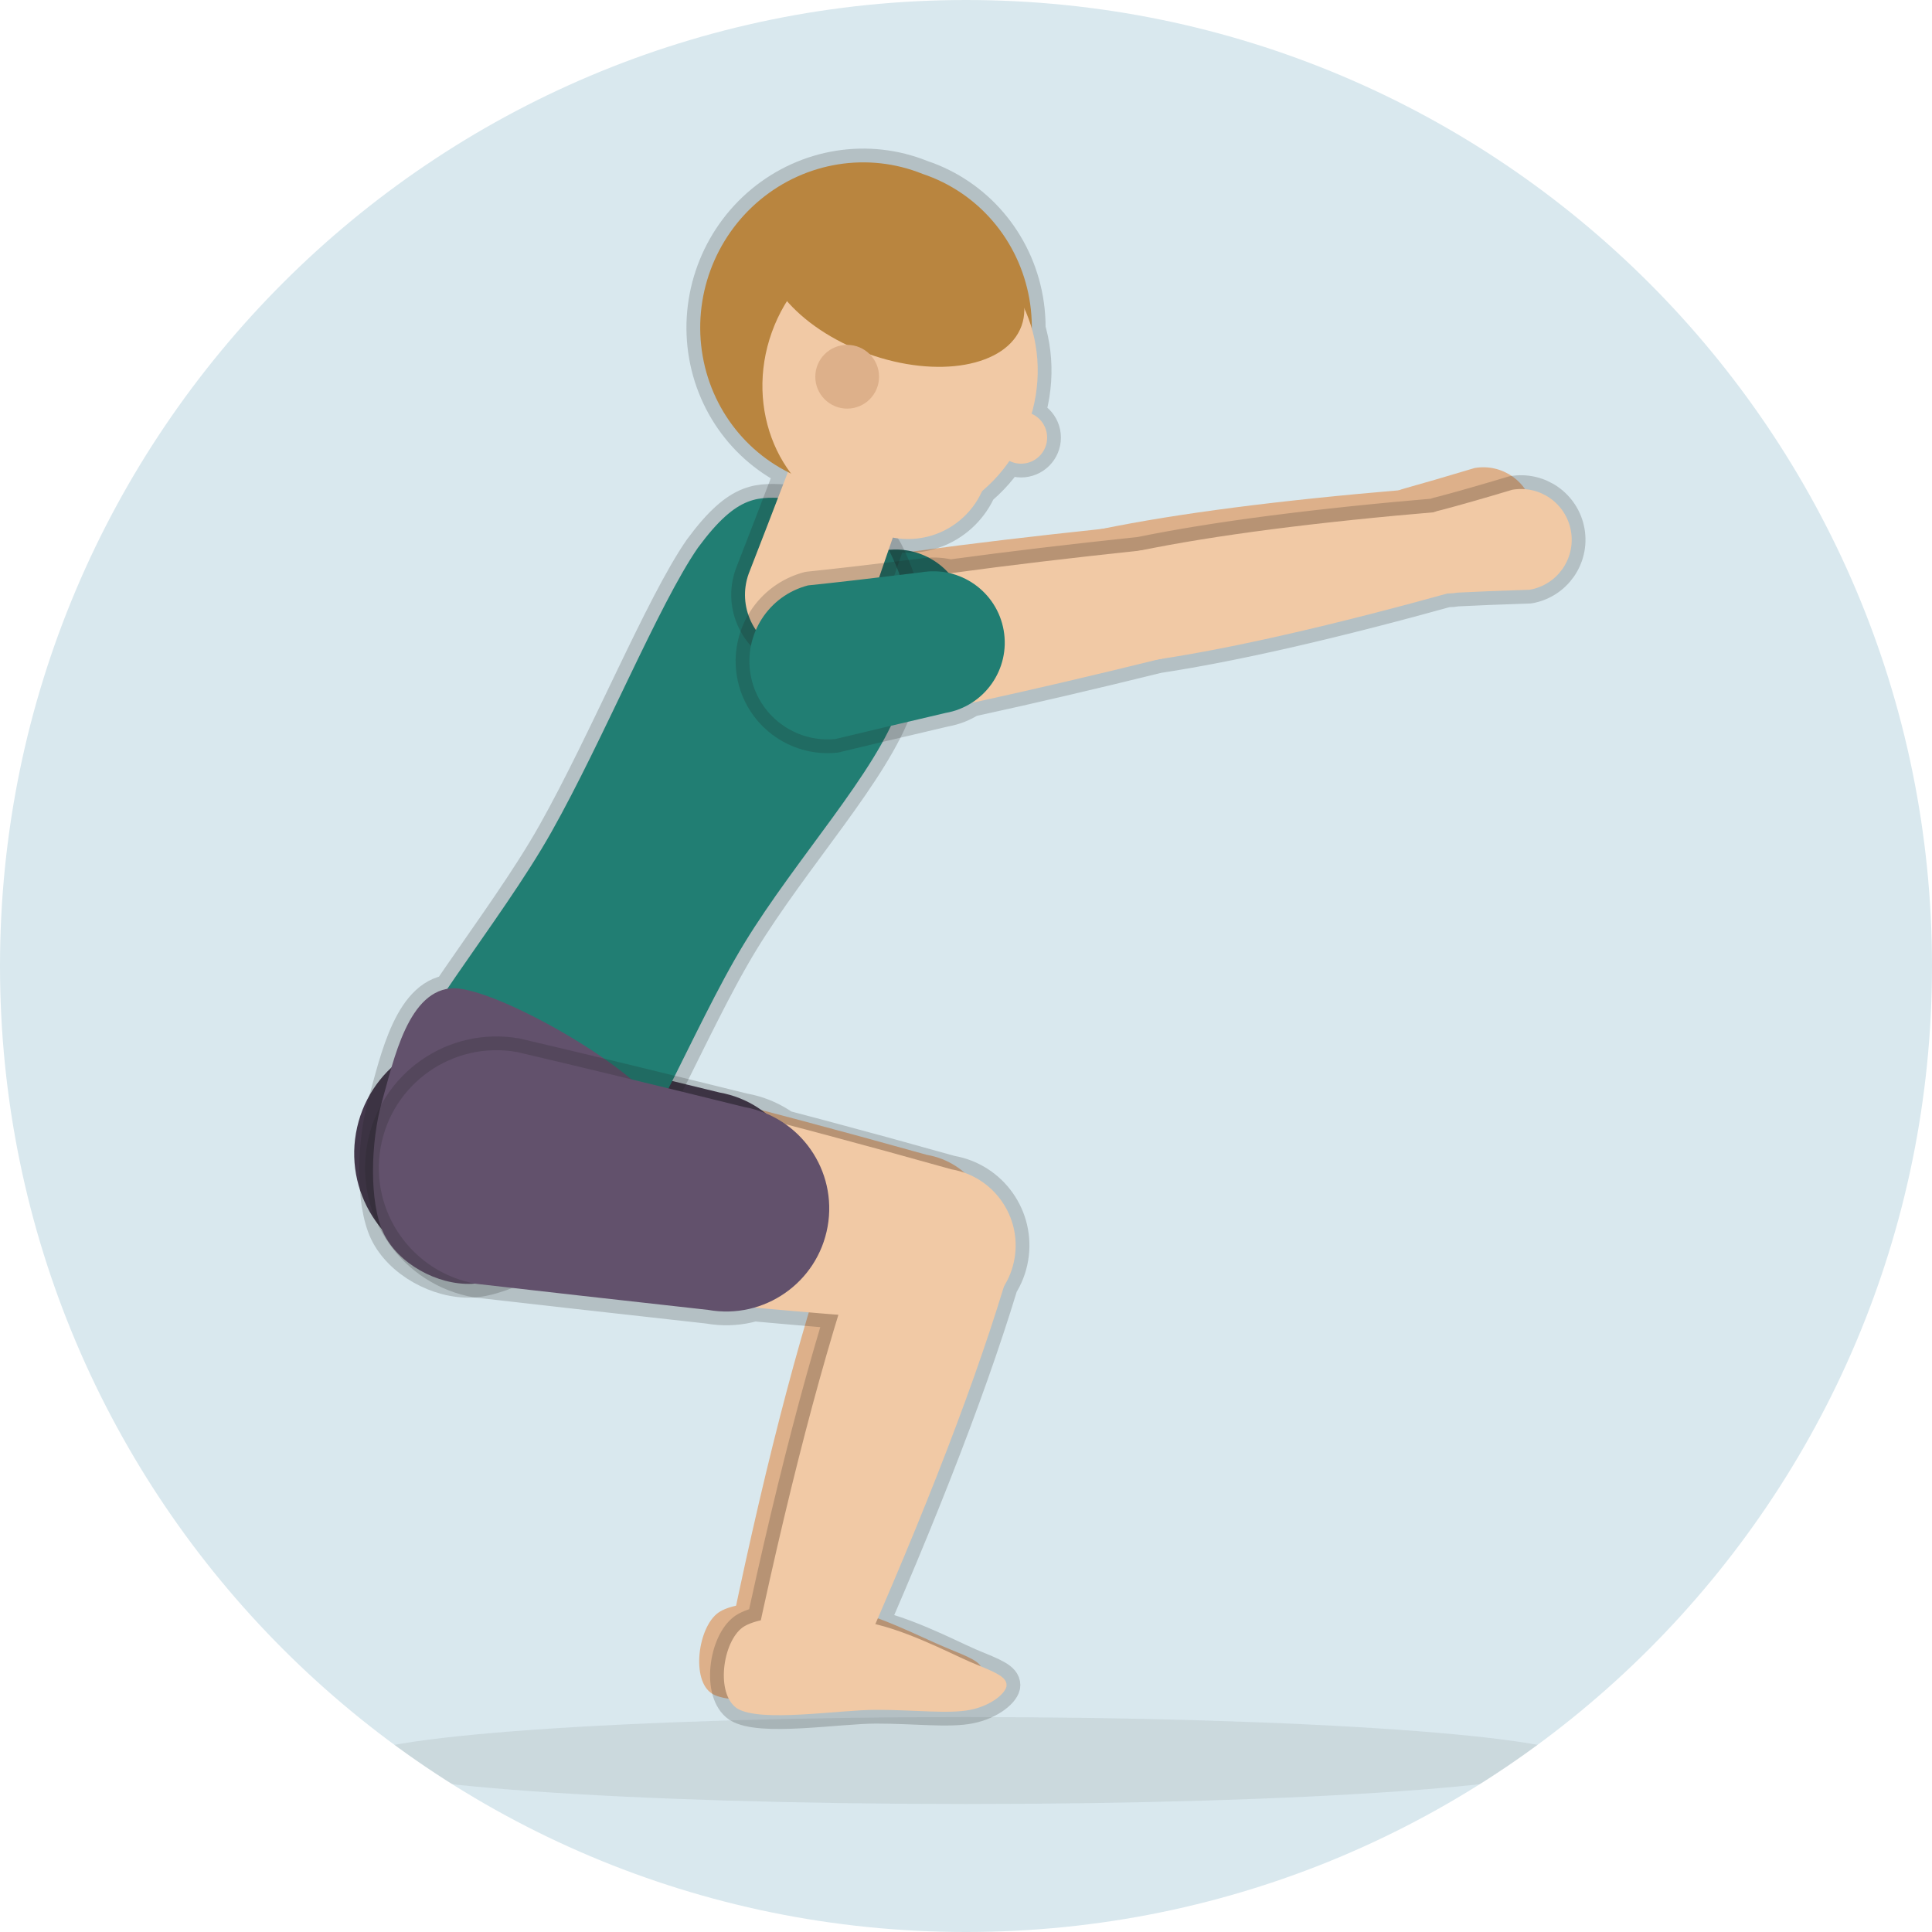
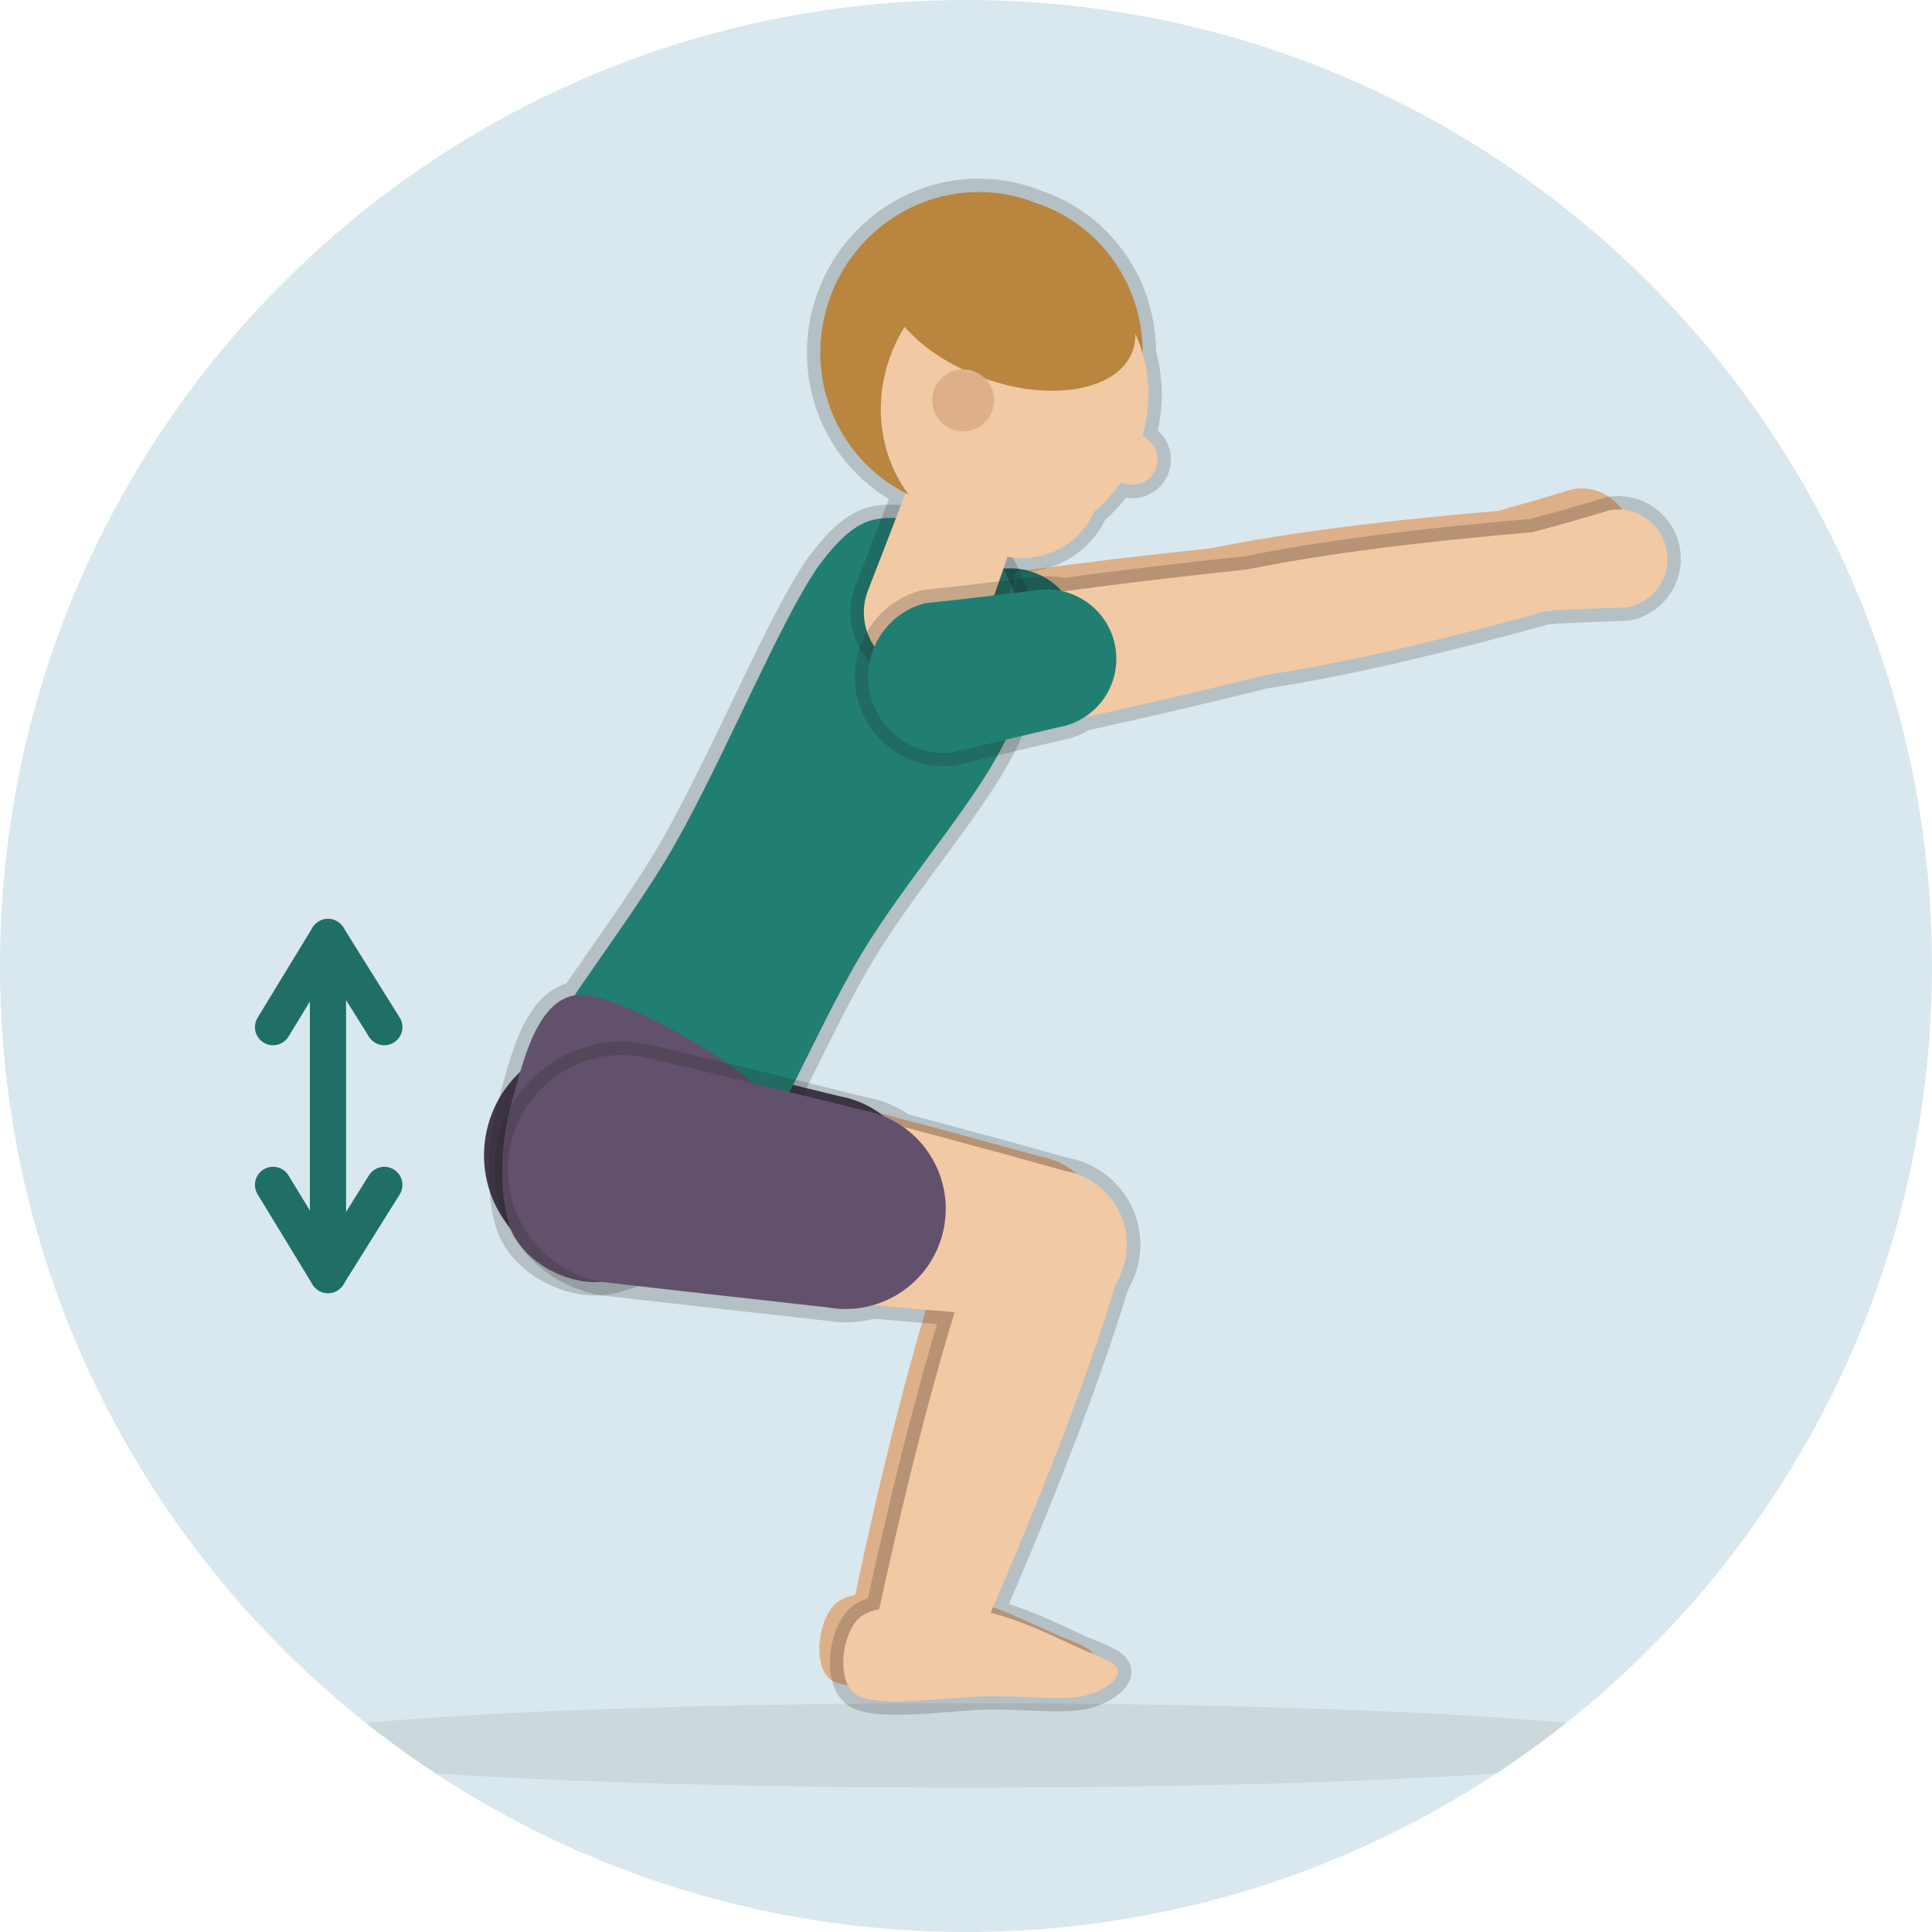
<svg xmlns="http://www.w3.org/2000/svg" viewBox="0 0 200 200" width="400" height="400" role="img" aria-label="Standing figure in profile at the bottom of a squat with thighs level and arms reaching forward.">
  <circle cx="100" cy="100" r="100" fill="#D9E8EE" />
  <clipPath id="c1y2c1e1">
    <circle cx="100" cy="100" r="100" />
  </clipPath>
  <g clip-path="url(#c1y2c1e1)">
-     <g transform="translate(100.0 180.0) scale(1.500)">
-       <ellipse cx="0" cy="1.5" rx="42.277" ry="3" fill="#20211F" opacity="0.08" />
+     <g transform="translate(100.0 178.5) scale(1.458)">
+       <ellipse cx="0" cy="1.5" rx="50.277" ry="3" fill="#20211F" opacity="0.08" />
      <g>
-         <path d="M-11.8 -71.1Q-3.1 -72.6 10.7 -76.0A3.8 3.8 0 0 0 9.4 -83.5Q-4.8 -82.0 -13.4 -80.4A4.7 4.7 0 0 0 -11.8 -71.1Z" fill="#DDB08A" />
-         <path d="M-11.6 -70.5Q-8.7 -71.2 -4.0 -72.3A4.9 4.9 0 0 0 -5.7 -82.0Q-10.6 -81.4 -13.5 -81.1A5.4 5.4 0 0 0 -11.6 -70.5Z" fill="#1B6A61" />
-         <path d="M10.7 -76.0Q18.6 -77.2 31.2 -80.7A2.8 2.8 0 0 0 30.3 -86.2Q17.2 -85.1 9.4 -83.5A3.8 3.8 0 0 0 10.7 -76.0Z" fill="#DDB08A" />
-         <path d="M31.3 -80.6Q33.2 -80.7 36.3 -80.8A3.5 3.5 0 0 0 35.1 -87.7Q32.1 -86.8 30.3 -86.3A2.9 2.9 0 0 0 31.3 -80.6Z" fill="#DDB08A" />
+         <path d="M-3.8 -71.1Q4.9 -72.6 18.7 -76.0A3.8 3.8 0 0 0 17.4 -83.5Q3.2 -82.0 -5.4 -80.4A4.7 4.7 0 0 0 -3.8 -71.1Z" fill="#DDB08A" />
+         <path d="M-3.6 -70.5Q-0.7 -71.2 4.0 -72.3A4.9 4.9 0 0 0 2.3 -82.0Q-2.6 -81.4 -5.5 -81.1A5.4 5.4 0 0 0 -3.6 -70.5Z" fill="#1B6A61" />
+         <path d="M18.7 -76.0Q26.6 -77.2 39.2 -80.7A2.8 2.8 0 0 0 38.3 -86.2Q25.2 -85.1 17.4 -83.5A3.8 3.8 0 0 0 18.7 -76.0Z" fill="#DDB08A" />
+         <path d="M39.3 -80.6Q41.2 -80.7 44.3 -80.8A3.5 3.5 0 0 0 43.1 -87.7Q40.1 -86.8 38.3 -86.3A2.9 2.9 0 0 0 39.3 -80.6Z" fill="#DDB08A" />
      </g>
      <g>
-         <path d="M-8.5 -36.6Q-12.4 -25.9 -16.2 -7.6A3.5 3.5 0 0 0 -9.6 -5.4Q-1.9 -22.5 1.2 -33.5A5.1 5.1 0 0 0 -8.5 -36.6Z" fill="#DDB08A" />
-         <path d="M-35.4 -33.0Q-23.8 -31.2 -4.5 -29.8A5.3 5.3 0 0 0 -2.7 -40.3Q-21.3 -45.5 -32.8 -47.8A7.5 7.5 0 0 0 -35.4 -33.0Z" fill="#DDB08A" />
-         <path d="M-35.5 -32.4Q-29.5 -31.7 -19.5 -30.6A7.1 7.1 0 0 0 -17.0 -44.6Q-26.8 -47.0 -32.7 -48.4A8.1 8.1 0 0 0 -35.5 -32.4Z" fill="#44384C" />
-         <path d="M-12.9 -2.9A3.6 3.6 0.0 1 0 -12.9 -10.1A3.6 3.6 0.0 1 0 -12.9 -2.9Z" fill="#DDB08A" />
-         <path d="M-17.1 -8.7C-18.5 -7.7 -19.0 -4.0 -17.5 -3.1C-16.0 -2.2 -10.6 -3.0 -7.9 -3.0C-5.2 -3.0 -2.9 -2.7 -1.4 -3.0C0.1 -3.3 1.1 -4.2 1.1 -4.7C1.1 -5.3 0.3 -5.6 -1.4 -6.3C-3.1 -7.0 -6.3 -8.7 -8.9 -9.1C-11.5 -9.5 -15.7 -9.7 -17.1 -8.7Z" fill="#DDB08A" />
+         <path d="M-0.5 -36.6Q-4.4 -25.9 -8.2 -7.6A3.5 3.5 0 0 0 -1.6 -5.4Q6.1 -22.5 9.2 -33.5A5.1 5.1 0 0 0 -0.5 -36.6Z" fill="#DDB08A" />
+         <path d="M-27.4 -33.0Q-15.8 -31.2 3.5 -29.8A5.3 5.3 0 0 0 5.3 -40.3Q-13.3 -45.5 -24.8 -47.8A7.5 7.5 0 0 0 -27.4 -33.0Z" fill="#DDB08A" />
+         <path d="M-27.5 -32.4Q-21.5 -31.7 -11.5 -30.6A7.1 7.1 0 0 0 -9.0 -44.6Q-18.8 -47.0 -24.7 -48.4A8.1 8.1 0 0 0 -27.5 -32.4Z" fill="#44384C" />
+         <path d="M-4.9 -2.9A3.6 3.6 0.0 1 0 -4.9 -10.1A3.6 3.6 0.0 1 0 -4.9 -2.9Z" fill="#DDB08A" />
+         <path d="M-9.1 -8.7C-10.5 -7.7 -11.0 -4.0 -9.5 -3.1C-8.0 -2.2 -2.6 -3.0 0.1 -3.0C2.8 -3.0 5.1 -2.7 6.6 -3.0C8.1 -3.3 9.1 -4.2 9.1 -4.7C9.1 -5.3 8.3 -5.6 6.6 -6.3C4.9 -7.0 1.7 -8.7 -0.9 -9.1C-3.5 -9.5 -7.7 -9.7 -9.1 -8.7Z" fill="#DDB08A" />
      </g>
      <g>
-         <path d="M-40.1 -43.9C-38.8 -48.6 -32.2 -56.2 -28.6 -62.6C-25.0 -69.0 -21.2 -78.3 -18.5 -82.2C-15.7 -86.0 -14.3 -85.7 -12.1 -85.6C-9.9 -85.6 -6.6 -84.4 -5.3 -82.0C-4.1 -79.6 -2.9 -75.8 -4.6 -71.3C-6.2 -66.7 -11.7 -60.8 -15.3 -54.9C-18.9 -49.0 -22.6 -39.3 -26.2 -35.8C-29.7 -32.4 -34.2 -32.9 -36.5 -34.3C-38.9 -35.6 -41.4 -39.1 -40.1 -43.9ZM-40.3 -44.0C-39.5 -46.8 -38.5 -51.8 -35.3 -51.8C-32.2 -51.7 -23.0 -46.4 -21.4 -43.7C-19.8 -41.0 -23.8 -37.7 -25.9 -35.7C-28.0 -33.6 -31.8 -31.5 -34.1 -31.4C-36.5 -31.3 -39.2 -32.8 -40.2 -34.9C-41.2 -37.0 -41.1 -41.2 -40.3 -44.0Z" fill="#1E1F1D" stroke="#1E1F1D" stroke-width="1.9" stroke-linejoin="round" opacity="0.2" />
-         <path d="M-40.1 -43.9C-38.8 -48.6 -32.2 -56.2 -28.6 -62.6C-25.0 -69.0 -21.2 -78.3 -18.5 -82.2C-15.7 -86.0 -14.3 -85.7 -12.1 -85.6C-9.9 -85.6 -6.6 -84.4 -5.3 -82.0C-4.1 -79.6 -2.9 -75.8 -4.6 -71.3C-6.2 -66.7 -11.7 -60.8 -15.3 -54.9C-18.9 -49.0 -22.6 -39.3 -26.2 -35.8C-29.7 -32.4 -34.2 -32.9 -36.5 -34.3C-38.9 -35.6 -41.4 -39.1 -40.1 -43.9Z" fill="#217E73" />
-         <path d="M-40.3 -44.0C-39.5 -46.8 -38.5 -51.8 -35.3 -51.8C-32.2 -51.7 -23.0 -46.4 -21.4 -43.7C-19.8 -41.0 -23.8 -37.7 -25.9 -35.7C-28.0 -33.6 -31.8 -31.5 -34.1 -31.4C-36.5 -31.3 -39.2 -32.8 -40.2 -34.9C-41.2 -37.0 -41.1 -41.2 -40.3 -44.0Z" fill="#62516C" />
+         <path d="M-32.1 -43.9C-30.8 -48.6 -24.2 -56.2 -20.6 -62.6C-17.0 -69.0 -13.2 -78.3 -10.5 -82.2C-7.7 -86.0 -6.3 -85.7 -4.1 -85.6C-1.9 -85.6 1.4 -84.4 2.7 -82.0C3.9 -79.6 5.1 -75.8 3.4 -71.3C1.8 -66.7 -3.7 -60.8 -7.3 -54.9C-10.9 -49.0 -14.6 -39.3 -18.2 -35.8C-21.7 -32.4 -26.2 -32.9 -28.5 -34.3C-30.9 -35.6 -33.4 -39.1 -32.1 -43.9ZM-32.3 -44.0C-31.5 -46.8 -30.5 -51.8 -27.3 -51.8C-24.2 -51.7 -15.0 -46.4 -13.4 -43.7C-11.8 -41.0 -15.8 -37.7 -17.9 -35.7C-20.0 -33.6 -23.8 -31.5 -26.1 -31.4C-28.5 -31.3 -31.2 -32.8 -32.2 -34.9C-33.2 -37.0 -33.1 -41.2 -32.3 -44.0Z" fill="#1E1F1D" stroke="#1E1F1D" stroke-width="1.9" stroke-linejoin="round" opacity="0.2" />
+         <path d="M-32.1 -43.9C-30.8 -48.6 -24.2 -56.2 -20.6 -62.6C-17.0 -69.0 -13.2 -78.3 -10.5 -82.2C-7.7 -86.0 -6.3 -85.7 -4.1 -85.6C-1.9 -85.6 1.4 -84.4 2.7 -82.0C3.9 -79.6 5.1 -75.8 3.4 -71.3C1.8 -66.7 -3.7 -60.8 -7.3 -54.9C-10.9 -49.0 -14.6 -39.3 -18.2 -35.8C-21.7 -32.4 -26.2 -32.9 -28.5 -34.3C-30.9 -35.6 -33.4 -39.1 -32.1 -43.9Z" fill="#217E73" />
+         <path d="M-32.3 -44.0C-31.5 -46.8 -30.5 -51.8 -27.3 -51.8C-24.2 -51.7 -15.0 -46.4 -13.4 -43.7C-11.8 -41.0 -15.8 -37.7 -17.9 -35.7C-20.0 -33.6 -23.8 -31.5 -26.1 -31.4C-28.5 -31.3 -31.2 -32.8 -32.2 -34.9C-33.2 -37.0 -33.1 -41.2 -32.3 -44.0Z" fill="#62516C" />
      </g>
      <g>
-         <path d="M-6.9 -77.5Q-4.9 -83.4 -1.5 -93.1A4.0 4.0 0 0 0 -9.1 -95.8Q-12.7 -86.3 -15.0 -80.4A4.3 4.3 0 0 0 -6.9 -77.5ZM-10.8 -86.8A11.1 11.3 20.0 1 0 -3.0 -108.0A11.1 11.3 20.0 1 0 -10.8 -86.8ZM-8.0 -84.3A9.4 10.2 20.0 1 0 -1.1 -103.5A9.4 10.2 20.0 1 0 -8.0 -84.3ZM-4.0 -82.8A5.6 5.6 0.0 1 0 -4.0 -94.0A5.6 5.6 0.0 1 0 -4.0 -82.8ZM3.8 -88.0A1.8 1.8 0.0 1 0 3.8 -91.6A1.8 1.8 0.0 1 0 3.8 -88.0ZM-6.8 -95.6A9.3 5.4 20.0 1 0 -3.1 -105.8A9.3 5.4 20.0 1 0 -6.8 -95.6ZM-8.2 -91.8A2.2 2.2 0.0 1 0 -8.2 -96.2A2.2 2.2 0.0 1 0 -8.2 -91.8Z" fill="#1E1F1D" stroke="#1E1F1D" stroke-width="1.9" stroke-linejoin="round" opacity="0.2" />
-         <path d="M-6.9 -77.5Q-4.9 -83.4 -1.5 -93.1A4.0 4.0 0 0 0 -9.1 -95.8Q-12.7 -86.3 -15.0 -80.4A4.3 4.3 0 0 0 -6.9 -77.5Z" fill="#F1C9A5" />
-         <path d="M-10.8 -86.8A11.1 11.3 20.0 1 0 -3.0 -108.0A11.1 11.3 20.0 1 0 -10.8 -86.8Z" fill="#B9853F" />
-         <path d="M-8.0 -84.3A9.4 10.2 20.0 1 0 -1.1 -103.5A9.4 10.2 20.0 1 0 -8.0 -84.3Z" fill="#F1C9A5" />
-         <path d="M-4.0 -82.8A5.6 5.6 0.0 1 0 -4.0 -94.0A5.6 5.6 0.0 1 0 -4.0 -82.8Z" fill="#F1C9A5" />
-         <path d="M3.8 -88.0A1.8 1.8 0.0 1 0 3.8 -91.6A1.8 1.8 0.0 1 0 3.8 -88.0Z" fill="#F1C9A5" />
-         <path d="M-6.8 -95.6A9.3 5.4 20.0 1 0 -3.1 -105.8A9.3 5.4 20.0 1 0 -6.8 -95.6Z" fill="#B9853F" />
-         <path d="M-8.2 -91.8A2.2 2.2 0.0 1 0 -8.2 -96.2A2.2 2.2 0.0 1 0 -8.2 -91.8Z" fill="#DDB08A" />
+         <path d="M1.1 -77.5Q3.1 -83.4 6.5 -93.1A4.0 4.0 0 0 0 -1.1 -95.8Q-4.7 -86.3 -7.0 -80.4A4.3 4.3 0 0 0 1.1 -77.5ZM-2.8 -86.8A11.1 11.3 20.0 1 0 5.0 -108.0A11.1 11.3 20.0 1 0 -2.8 -86.8ZM-0.0 -84.3A9.4 10.2 20.0 1 0 6.9 -103.5A9.4 10.2 20.0 1 0 -0.0 -84.3ZM4.0 -82.8A5.6 5.6 0.0 1 0 4.0 -94.0A5.6 5.6 0.0 1 0 4.0 -82.8ZM11.8 -88.0A1.8 1.8 0.0 1 0 11.8 -91.6A1.8 1.8 0.0 1 0 11.8 -88.0ZM1.2 -95.6A9.3 5.4 20.0 1 0 4.9 -105.8A9.3 5.4 20.0 1 0 1.2 -95.6ZM-0.2 -91.8A2.2 2.2 0.0 1 0 -0.2 -96.2A2.2 2.2 0.0 1 0 -0.2 -91.8Z" fill="#1E1F1D" stroke="#1E1F1D" stroke-width="1.9" stroke-linejoin="round" opacity="0.2" />
+         <path d="M1.1 -77.5Q3.1 -83.4 6.5 -93.1A4.0 4.0 0 0 0 -1.1 -95.8Q-4.7 -86.3 -7.0 -80.4A4.3 4.3 0 0 0 1.1 -77.5Z" fill="#F1C9A5" />
+         <path d="M-2.8 -86.8A11.1 11.3 20.0 1 0 5.0 -108.0A11.1 11.3 20.0 1 0 -2.8 -86.8Z" fill="#B9853F" />
+         <path d="M-0.0 -84.3A9.4 10.2 20.0 1 0 6.9 -103.5A9.4 10.2 20.0 1 0 -0.0 -84.3Z" fill="#F1C9A5" />
+         <path d="M4.0 -82.8A5.6 5.6 0.0 1 0 4.0 -94.0A5.6 5.6 0.0 1 0 4.0 -82.8Z" fill="#F1C9A5" />
+         <path d="M11.8 -88.0A1.8 1.8 0.0 1 0 11.8 -91.6A1.8 1.8 0.0 1 0 11.8 -88.0Z" fill="#F1C9A5" />
+         <path d="M1.2 -95.6A9.3 5.4 20.0 1 0 4.9 -105.8A9.3 5.4 20.0 1 0 1.2 -95.6Z" fill="#B9853F" />
+         <path d="M-0.2 -91.8A2.2 2.2 0.0 1 0 -0.2 -96.2A2.2 2.2 0.0 1 0 -0.2 -91.8Z" fill="#DDB08A" />
      </g>
      <g>
-         <path d="M-6.7 -35.6Q-10.6 -24.9 -14.5 -6.6A3.5 3.5 0 0 0 -7.8 -4.4Q-0.2 -21.5 3.0 -32.5A5.1 5.1 0 0 0 -6.7 -35.6ZM-33.7 -32.0Q-22.1 -30.2 -2.8 -28.8A5.3 5.3 0 0 0 -1.0 -39.3Q-19.5 -44.5 -31.1 -46.8A7.5 7.5 0 0 0 -33.7 -32.0ZM-33.8 -31.4Q-27.7 -30.7 -17.8 -29.6A7.1 7.1 0 0 0 -15.3 -43.6Q-25.0 -46.0 -31.0 -47.4A8.1 8.1 0 0 0 -33.8 -31.4ZM-11.2 -1.9A3.6 3.6 0.0 1 0 -11.2 -9.1A3.6 3.6 0.0 1 0 -11.2 -1.9ZM-15.4 -7.7C-16.8 -6.7 -17.3 -3.1 -15.8 -2.1C-14.2 -1.1 -8.8 -2.0 -6.2 -2.0C-3.5 -2.0 -1.2 -1.7 0.3 -2.0C1.8 -2.3 2.8 -3.2 2.8 -3.7C2.8 -4.3 2.0 -4.6 0.3 -5.3C-1.3 -6.0 -4.5 -7.7 -7.2 -8.1C-9.8 -8.5 -13.9 -8.7 -15.4 -7.7Z" fill="#1E1F1D" stroke="#1E1F1D" stroke-width="1.9" stroke-linejoin="round" opacity="0.2" />
-         <path d="M-6.7 -35.6Q-10.6 -24.9 -14.5 -6.6A3.5 3.5 0 0 0 -7.8 -4.4Q-0.2 -21.5 3.0 -32.5A5.1 5.1 0 0 0 -6.7 -35.6Z" fill="#F1C9A5" />
-         <path d="M-33.7 -32.0Q-22.1 -30.2 -2.8 -28.8A5.3 5.3 0 0 0 -1.0 -39.3Q-19.5 -44.5 -31.1 -46.8A7.5 7.5 0 0 0 -33.7 -32.0Z" fill="#F1C9A5" />
-         <path d="M-33.8 -31.4Q-27.7 -30.7 -17.8 -29.6A7.1 7.1 0 0 0 -15.3 -43.6Q-25.0 -46.0 -31.0 -47.4A8.1 8.1 0 0 0 -33.8 -31.4Z" fill="#62516C" />
-         <path d="M-11.2 -1.9A3.6 3.6 0.0 1 0 -11.2 -9.1A3.6 3.6 0.0 1 0 -11.2 -1.9Z" fill="#F1C9A5" />
-         <path d="M-15.4 -7.7C-16.8 -6.7 -17.3 -3.1 -15.8 -2.1C-14.2 -1.1 -8.8 -2.0 -6.2 -2.0C-3.5 -2.0 -1.2 -1.7 0.3 -2.0C1.8 -2.3 2.8 -3.2 2.8 -3.7C2.8 -4.3 2.0 -4.6 0.3 -5.3C-1.3 -6.0 -4.5 -7.7 -7.2 -8.1C-9.8 -8.5 -13.9 -8.7 -15.4 -7.7Z" fill="#F1C9A5" />
+         <path d="M1.3 -35.6Q-2.6 -24.9 -6.5 -6.6A3.5 3.5 0 0 0 0.2 -4.4Q7.8 -21.5 11.0 -32.5A5.1 5.1 0 0 0 1.3 -35.6ZM-25.7 -32.0Q-14.1 -30.2 5.2 -28.8A5.3 5.3 0 0 0 7.0 -39.3Q-11.5 -44.5 -23.1 -46.8A7.5 7.5 0 0 0 -25.7 -32.0ZM-25.8 -31.4Q-19.7 -30.7 -9.8 -29.6A7.1 7.1 0 0 0 -7.3 -43.6Q-17.0 -46.0 -23.0 -47.4A8.1 8.1 0 0 0 -25.8 -31.4ZM-3.2 -1.9A3.6 3.6 0.0 1 0 -3.2 -9.1A3.6 3.6 0.0 1 0 -3.2 -1.9ZM-7.4 -7.7C-8.8 -6.7 -9.3 -3.1 -7.8 -2.1C-6.2 -1.1 -0.8 -2.0 1.8 -2.0C4.5 -2.0 6.8 -1.7 8.3 -2.0C9.8 -2.3 10.8 -3.2 10.8 -3.7C10.8 -4.3 10.0 -4.6 8.3 -5.3C6.7 -6.0 3.5 -7.7 0.8 -8.1C-1.8 -8.5 -5.9 -8.7 -7.4 -7.7Z" fill="#1E1F1D" stroke="#1E1F1D" stroke-width="1.9" stroke-linejoin="round" opacity="0.2" />
+         <path d="M1.3 -35.6Q-2.6 -24.9 -6.5 -6.6A3.5 3.5 0 0 0 0.2 -4.4Q7.8 -21.5 11.0 -32.5A5.1 5.1 0 0 0 1.3 -35.6Z" fill="#F1C9A5" />
+         <path d="M-25.7 -32.0Q-14.1 -30.2 5.2 -28.8A5.3 5.3 0 0 0 7.0 -39.3Q-11.5 -44.5 -23.1 -46.8A7.5 7.5 0 0 0 -25.7 -32.0Z" fill="#F1C9A5" />
+         <path d="M-25.8 -31.4Q-19.7 -30.7 -9.8 -29.6A7.1 7.1 0 0 0 -7.3 -43.6Q-17.0 -46.0 -23.0 -47.4A8.1 8.1 0 0 0 -25.8 -31.4Z" fill="#62516C" />
+         <path d="M-3.2 -1.9A3.6 3.6 0.0 1 0 -3.2 -9.1A3.6 3.6 0.0 1 0 -3.2 -1.9Z" fill="#F1C9A5" />
+         <path d="M-7.4 -7.7C-8.8 -6.7 -9.3 -3.1 -7.8 -2.1C-6.2 -1.1 -0.8 -2.0 1.8 -2.0C4.5 -2.0 6.8 -1.7 8.3 -2.0C9.8 -2.3 10.8 -3.2 10.8 -3.7C10.8 -4.3 10.0 -4.6 8.3 -5.3C6.7 -6.0 3.5 -7.7 0.8 -8.1C-1.8 -8.5 -5.9 -8.7 -7.4 -7.7Z" fill="#F1C9A5" />
      </g>
      <g>
-         <path d="M-9.2 -69.6Q-0.5 -71.1 13.3 -74.5A3.8 3.8 0 0 0 12.0 -82.0Q-2.2 -80.5 -10.8 -78.9A4.7 4.7 0 0 0 -9.2 -69.6ZM-9.0 -69.0Q-6.1 -69.7 -1.4 -70.8A4.9 4.9 0 0 0 -3.1 -80.5Q-8.0 -79.9 -10.9 -79.6A5.4 5.4 0 0 0 -9.0 -69.0ZM13.3 -74.5Q21.2 -75.7 33.8 -79.2A2.8 2.8 0 0 0 32.9 -84.7Q19.8 -83.6 12.0 -82.0A3.8 3.8 0 0 0 13.3 -74.5ZM33.9 -79.1Q35.8 -79.2 38.9 -79.3A3.5 3.5 0 0 0 37.7 -86.2Q34.7 -85.3 32.8 -84.8A2.9 2.9 0 0 0 33.9 -79.1Z" fill="#1E1F1D" stroke="#1E1F1D" stroke-width="1.9" stroke-linejoin="round" opacity="0.2" />
-         <path d="M-9.2 -69.6Q-0.5 -71.1 13.3 -74.5A3.8 3.8 0 0 0 12.0 -82.0Q-2.2 -80.5 -10.8 -78.9A4.7 4.7 0 0 0 -9.2 -69.6Z" fill="#F1C9A5" />
-         <path d="M-9.0 -69.0Q-6.1 -69.7 -1.4 -70.8A4.9 4.9 0 0 0 -3.1 -80.5Q-8.0 -79.9 -10.9 -79.6A5.4 5.4 0 0 0 -9.0 -69.0Z" fill="#217E73" />
-         <path d="M13.3 -74.5Q21.2 -75.7 33.8 -79.2A2.8 2.8 0 0 0 32.9 -84.7Q19.8 -83.6 12.0 -82.0A3.8 3.8 0 0 0 13.3 -74.5Z" fill="#F1C9A5" />
-         <path d="M33.9 -79.1Q35.8 -79.2 38.9 -79.3A3.5 3.5 0 0 0 37.7 -86.2Q34.7 -85.3 32.8 -84.8A2.9 2.9 0 0 0 33.9 -79.1Z" fill="#F1C9A5" />
+         <path d="M-1.2 -69.6Q7.5 -71.1 21.3 -74.5A3.8 3.8 0 0 0 20.0 -82.0Q5.8 -80.5 -2.8 -78.9A4.7 4.7 0 0 0 -1.2 -69.6ZM-1.0 -69.0Q1.9 -69.7 6.6 -70.8A4.9 4.9 0 0 0 4.9 -80.5Q0.0 -79.9 -2.9 -79.6A5.4 5.4 0 0 0 -1.0 -69.0ZM21.3 -74.5Q29.2 -75.7 41.8 -79.2A2.8 2.8 0 0 0 40.9 -84.7Q27.8 -83.6 20.0 -82.0A3.8 3.8 0 0 0 21.3 -74.5ZM41.9 -79.1Q43.8 -79.2 46.9 -79.3A3.5 3.5 0 0 0 45.7 -86.2Q42.7 -85.3 40.8 -84.8A2.9 2.9 0 0 0 41.9 -79.1Z" fill="#1E1F1D" stroke="#1E1F1D" stroke-width="1.9" stroke-linejoin="round" opacity="0.2" />
+         <path d="M-1.2 -69.6Q7.5 -71.1 21.3 -74.5A3.8 3.8 0 0 0 20.0 -82.0Q5.8 -80.5 -2.8 -78.9A4.7 4.7 0 0 0 -1.2 -69.6Z" fill="#F1C9A5" />
+         <path d="M-1.0 -69.0Q1.9 -69.7 6.6 -70.8A4.9 4.9 0 0 0 4.9 -80.5Q0.0 -79.9 -2.9 -79.6A5.4 5.4 0 0 0 -1.0 -69.0Z" fill="#217E73" />
+         <path d="M21.3 -74.5Q29.2 -75.7 41.8 -79.2A2.8 2.8 0 0 0 40.9 -84.7Q27.8 -83.6 20.0 -82.0A3.8 3.8 0 0 0 21.3 -74.5Z" fill="#F1C9A5" />
+         <path d="M41.9 -79.1Q43.8 -79.2 46.9 -79.3A3.5 3.5 0 0 0 45.7 -86.2Q42.7 -85.3 40.8 -84.8A2.9 2.9 0 0 0 41.9 -79.1Z" fill="#F1C9A5" />
+       </g>
+       <g fill="none" stroke="#1F6F66" stroke-width="2.571" stroke-linecap="round" stroke-linejoin="round">
+         <path d="M-45.3 -55.9Q-45.3 -43.9 -45.3 -31.9" />
+         <path d="M-49.2 -38.3L-45.3 -31.9L-41.3 -38.3" />
+         <path d="M-41.3 -49.5L-45.3 -55.9L-49.2 -49.5" />
      </g>
    </g>
  </g>
</svg>
